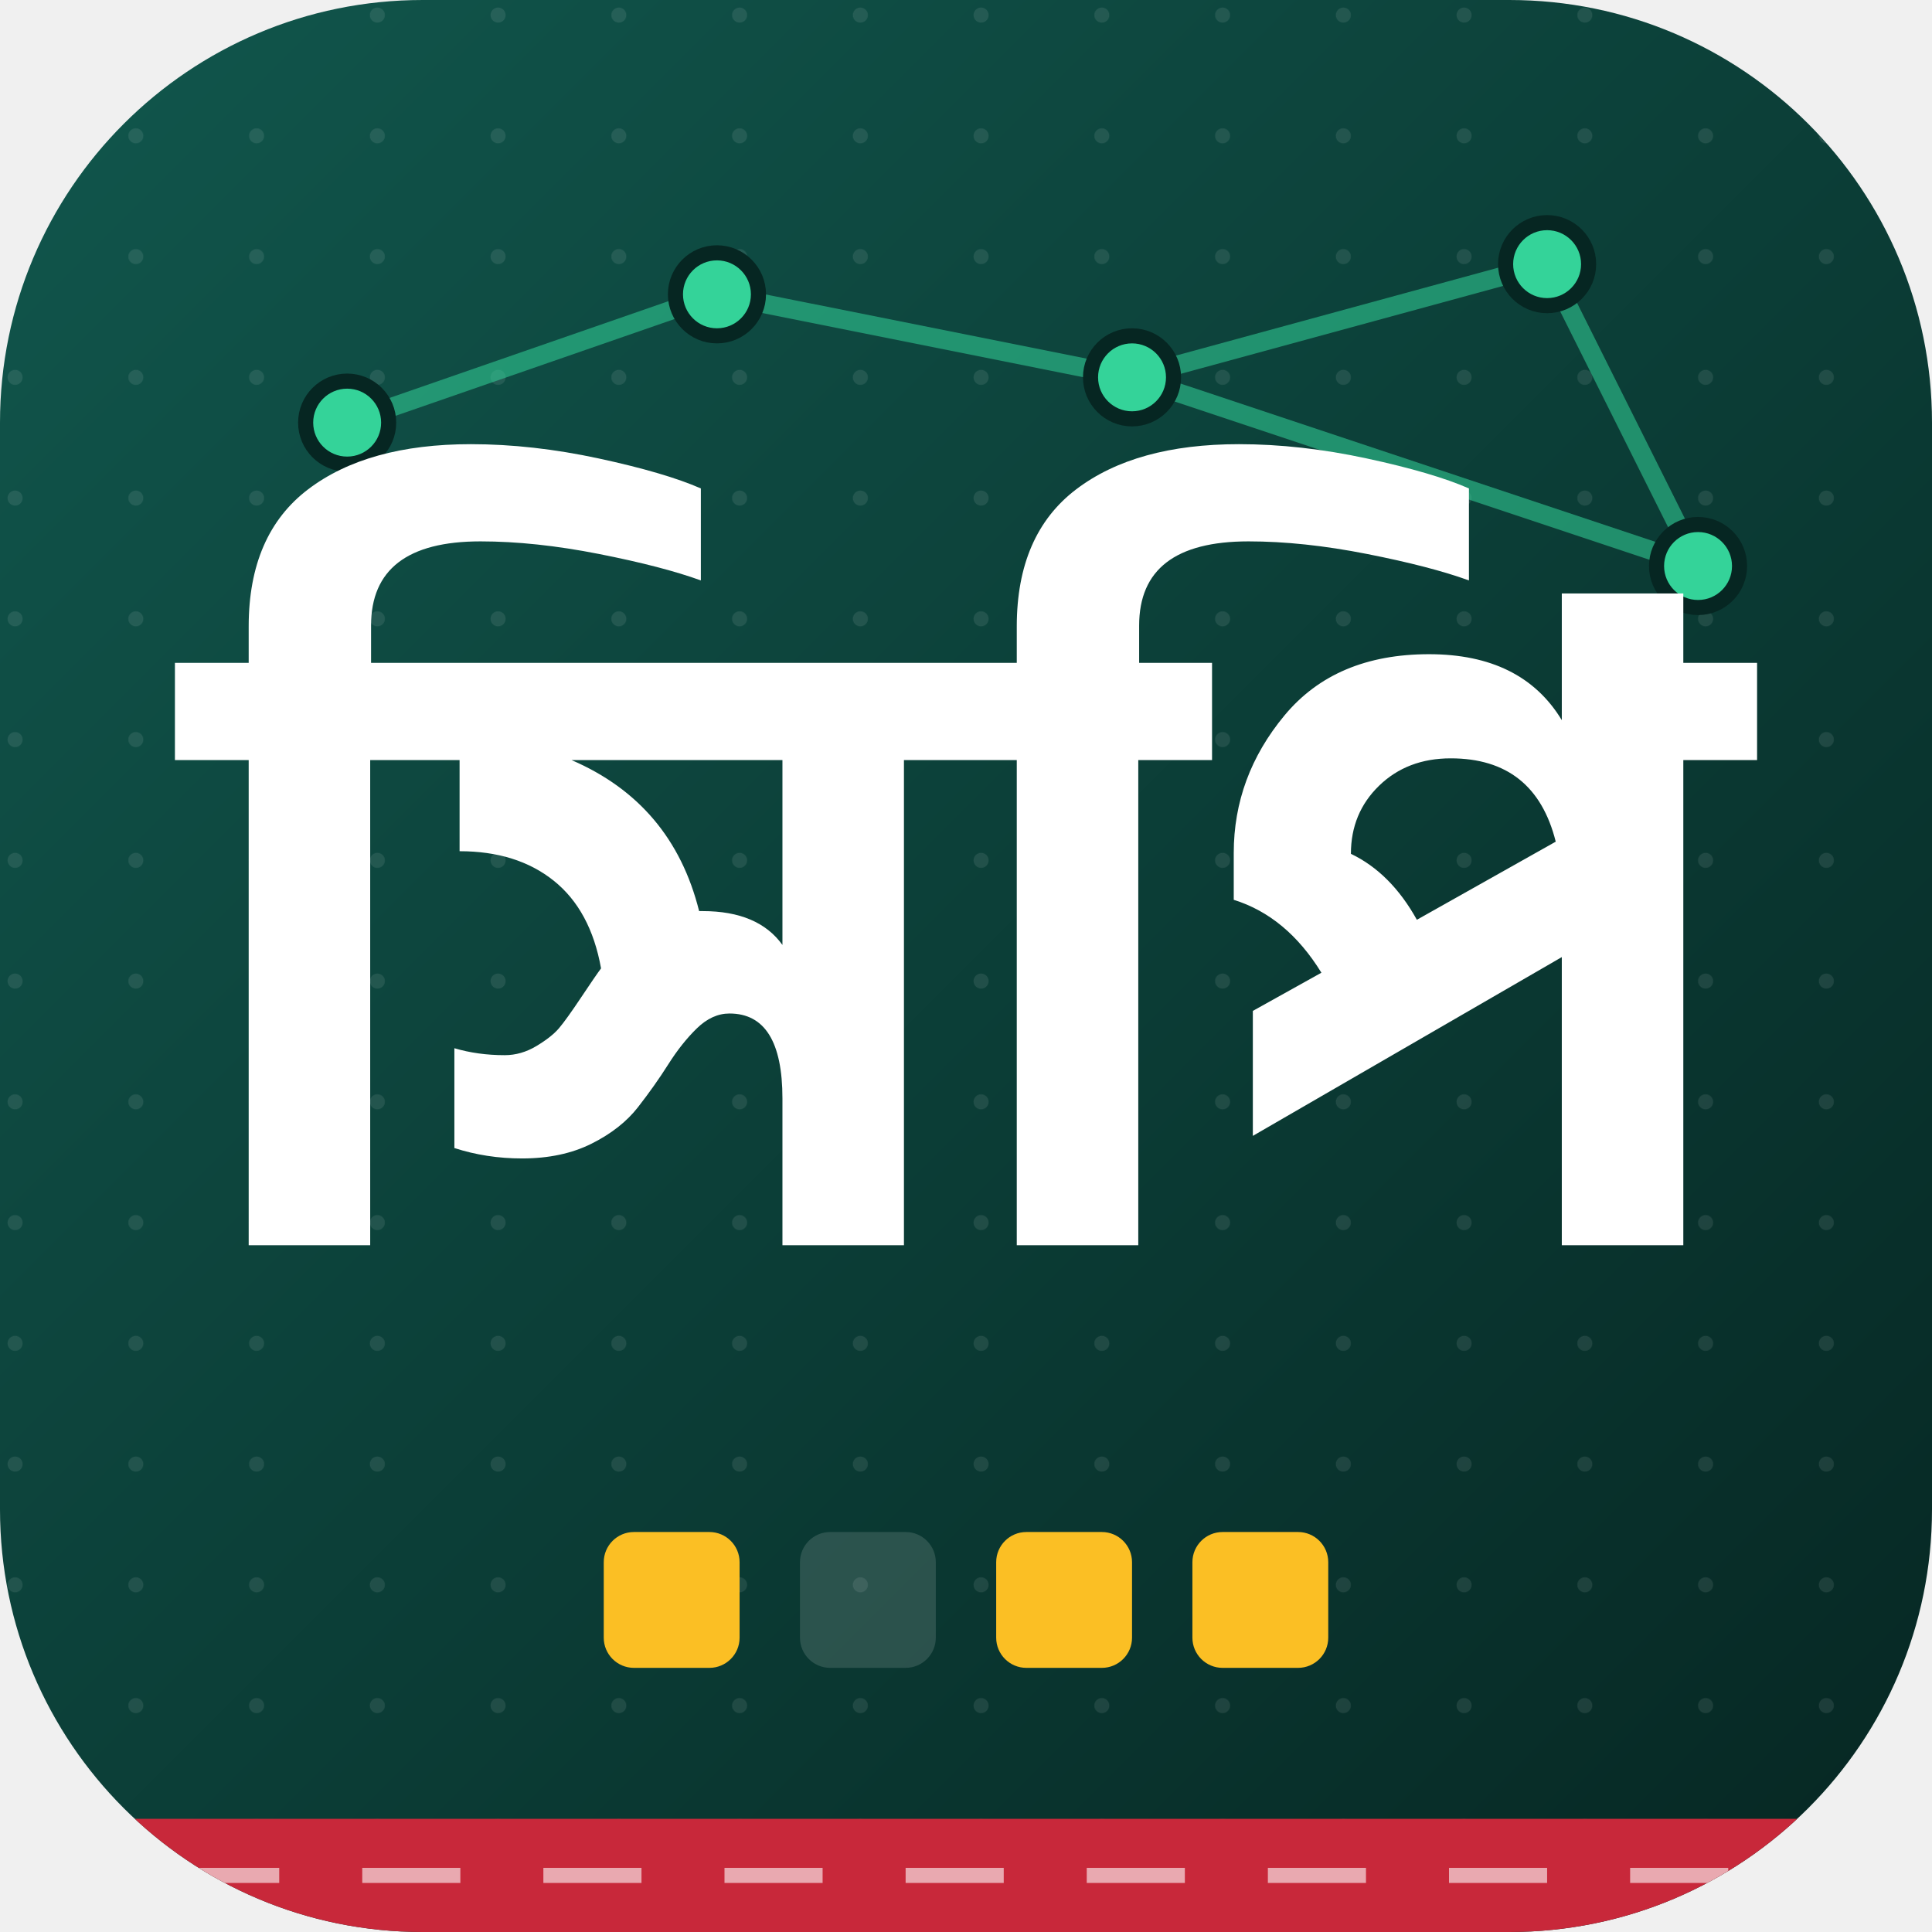
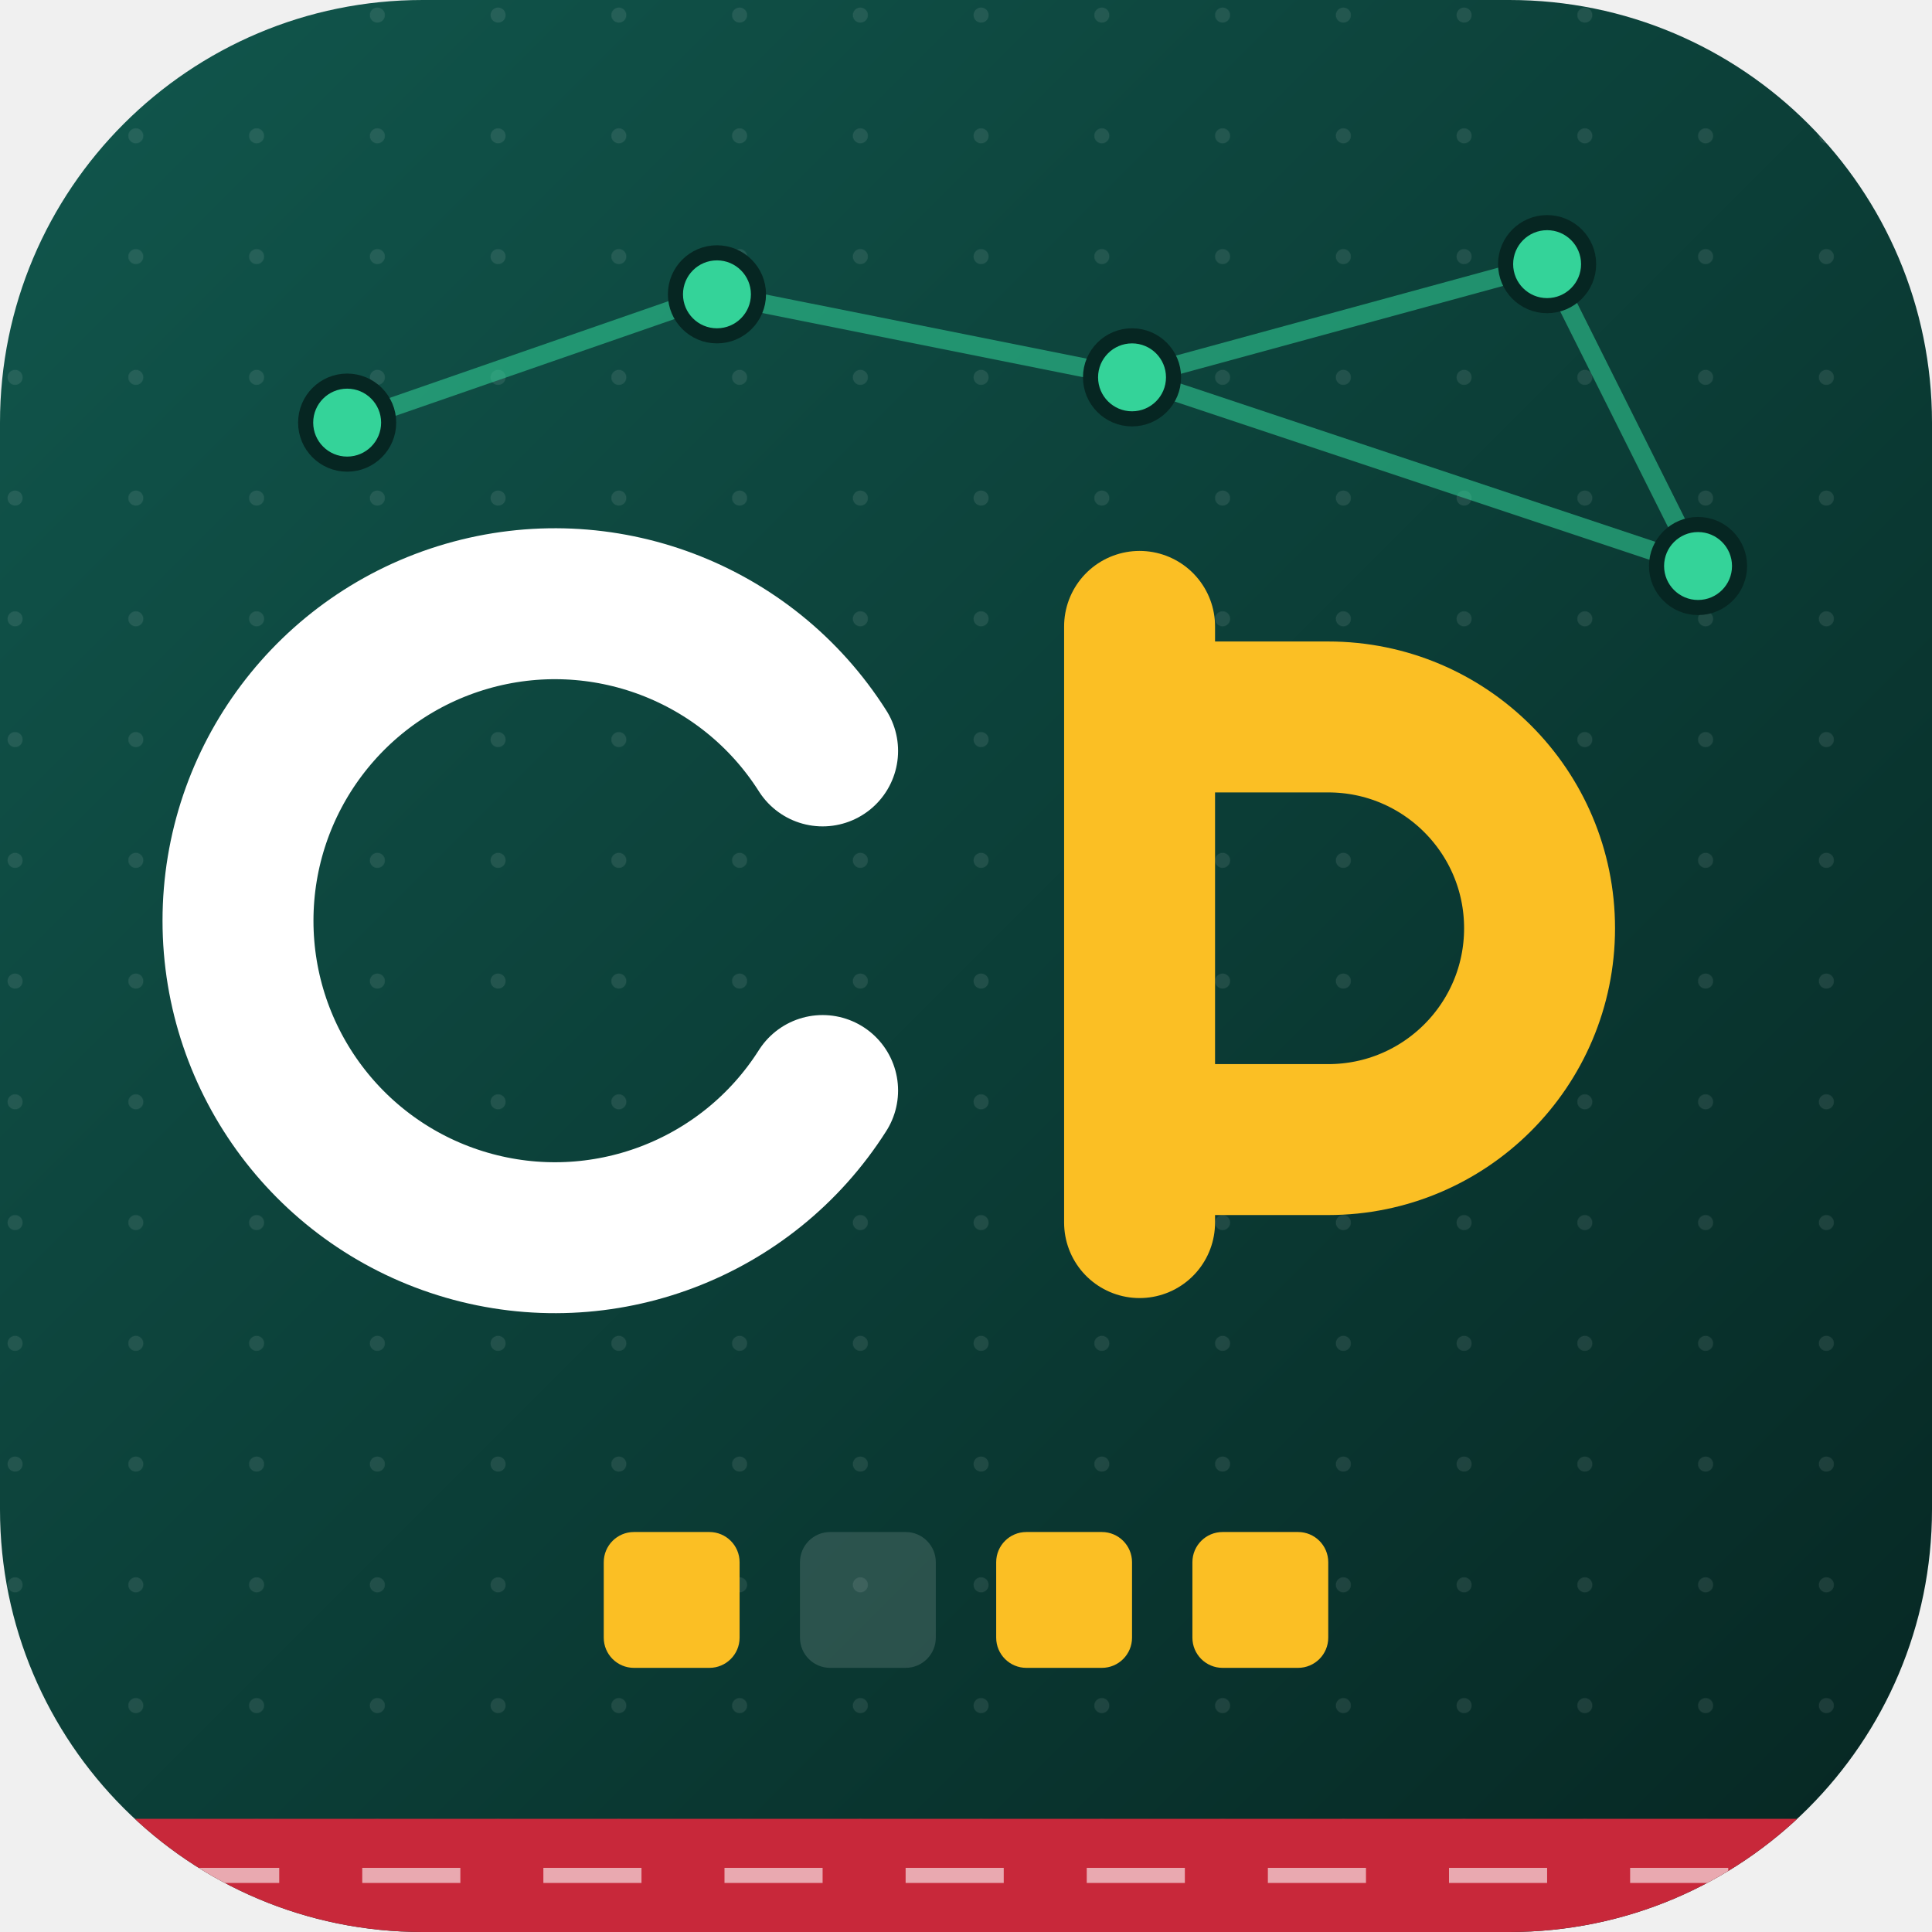
<svg xmlns="http://www.w3.org/2000/svg" viewBox="0 0 512 512" width="512" height="512">
  <defs>
    <clipPath id="c">
      <rect width="512" height="512" rx="112" />
    </clipPath>
    <linearGradient id="g" x1="0" y1="0" x2="1" y2="1">
      <stop offset="0" stop-color="#11574d" />
      <stop offset="1" stop-color="#062622" />
    </linearGradient>
    <pattern id="d" width="32" height="32" patternUnits="userSpaceOnUse">
      <circle cx="4" cy="4" r="2" fill="#ffffff" fill-opacity=".09" />
    </pattern>
  </defs>
  <g clip-path="url(#c)">
    <rect width="512" height="512" fill="url(#g)" />
    <rect width="512" height="512" fill="url(#d)" />
    <g stroke="#34d399" stroke-opacity=".55" stroke-width="5.0" stroke-linecap="round">
      <line x1="92" y1="112" x2="190" y2="78" />
      <line x1="190" y1="78" x2="300" y2="100" />
      <line x1="300" y1="100" x2="410" y2="70" />
      <line x1="410" y1="70" x2="450" y2="150" />
      <line x1="300" y1="100" x2="450" y2="150" />
    </g>
    <g fill="#34d399" stroke="#062622" stroke-width="4.0">
      <circle cx="92" cy="112" r="11" />
      <circle cx="190" cy="78" r="11" />
      <circle cx="300" cy="100" r="11" />
      <circle cx="410" cy="70" r="11" />
      <circle cx="450" cy="150" r="11" />
    </g>
-     <path fill="#ffffff" d="M117.655 201.43H98.105V330.0H65.905V201.43H46.355V175.67H65.905V166.01Q65.905 141.63 81.66 129.67Q97.415 117.71 124.785 117.71Q141.115 117.71 158.71 121.505Q176.305 125.3 185.735 129.44V153.82Q175.615 150.14 158.71 146.805Q141.805 143.47 127.315 143.47Q98.335 143.47 98.335 165.78V175.67H117.655Z M239.555 330.0H207.355V291.13Q207.355 268.59 193.325 268.59Q188.725 268.59 184.7 272.5Q180.675 276.41 177.11 282.045Q173.545 287.68 169.06 293.43Q164.575 299.18 156.755 303.09Q148.935 307.0 138.355 307.0Q128.925 307.0 120.415 304.24V277.79Q126.625 279.63 133.755 279.63Q138.125 279.63 142.15 277.215Q146.175 274.8 148.13 272.5Q150.085 270.2 153.995 264.335Q157.905 258.47 159.285 256.63Q156.525 241.22 146.75 233.4Q136.975 225.58 121.795 225.58V201.43H108.455V175.67H259.335V201.43H239.555ZM186.195 241.45Q200.915 241.45 207.355 250.42V201.43H151.465Q178.145 212.93 185.275 241.45Z M321.205 201.43H301.655V330.0H269.455V201.43H249.905V175.67H269.455V166.01Q269.455 141.63 285.21 129.67Q300.965 117.71 328.335 117.71Q344.665 117.71 362.26 121.505Q379.855 125.3 389.285 129.44V153.82Q379.165 150.14 362.26 146.805Q345.355 143.47 330.865 143.47Q301.885 143.47 301.885 165.78V175.67H321.205Z M332.015 267.9 350.185 257.78Q340.985 242.83 326.955 238.46V226.04Q326.955 205.8 340.41 189.585Q353.865 173.37 378.705 173.37Q403.315 173.37 413.895 190.85V157.27H446.095V175.67H465.645V201.43H446.095V330.0H413.895V253.64L332.015 301.02ZM358.005 226.27Q368.585 231.33 375.485 243.75L412.285 223.05Q406.765 200.97 384.455 200.97Q372.955 200.97 365.48 208.215Q358.005 215.46 358.005 226.27Z" />
+     <g transform="translate(6,-6)" fill="none" stroke-width="40" stroke-linecap="round" stroke-linejoin="round">
+       <path stroke="#ffffff" d="M212 205 A84 84 0 1 0 212 295" />
+       <path stroke="#fbbf24" d="M296 172 V330 M296 196 H346 A56 56 0 0 1 346 308 H296" />
+     </g>
    <rect x="160" y="406" width="36" height="36" rx="8" fill="#fbbf24" />
    <rect x="212" y="406" width="36" height="36" rx="8" fill="#ffffff22" />
    <rect x="264" y="406" width="36" height="36" rx="8" fill="#fbbf24" />
    <rect x="316" y="406" width="36" height="36" rx="8" fill="#fbbf24" />
    <rect y="482" width="512" height="30" fill="#c8283a" />
    <line x1="0" y1="497" x2="512" y2="497" stroke="#fff" stroke-opacity=".6" stroke-width="4" stroke-dasharray="26 22" />
  </g>
</svg>
